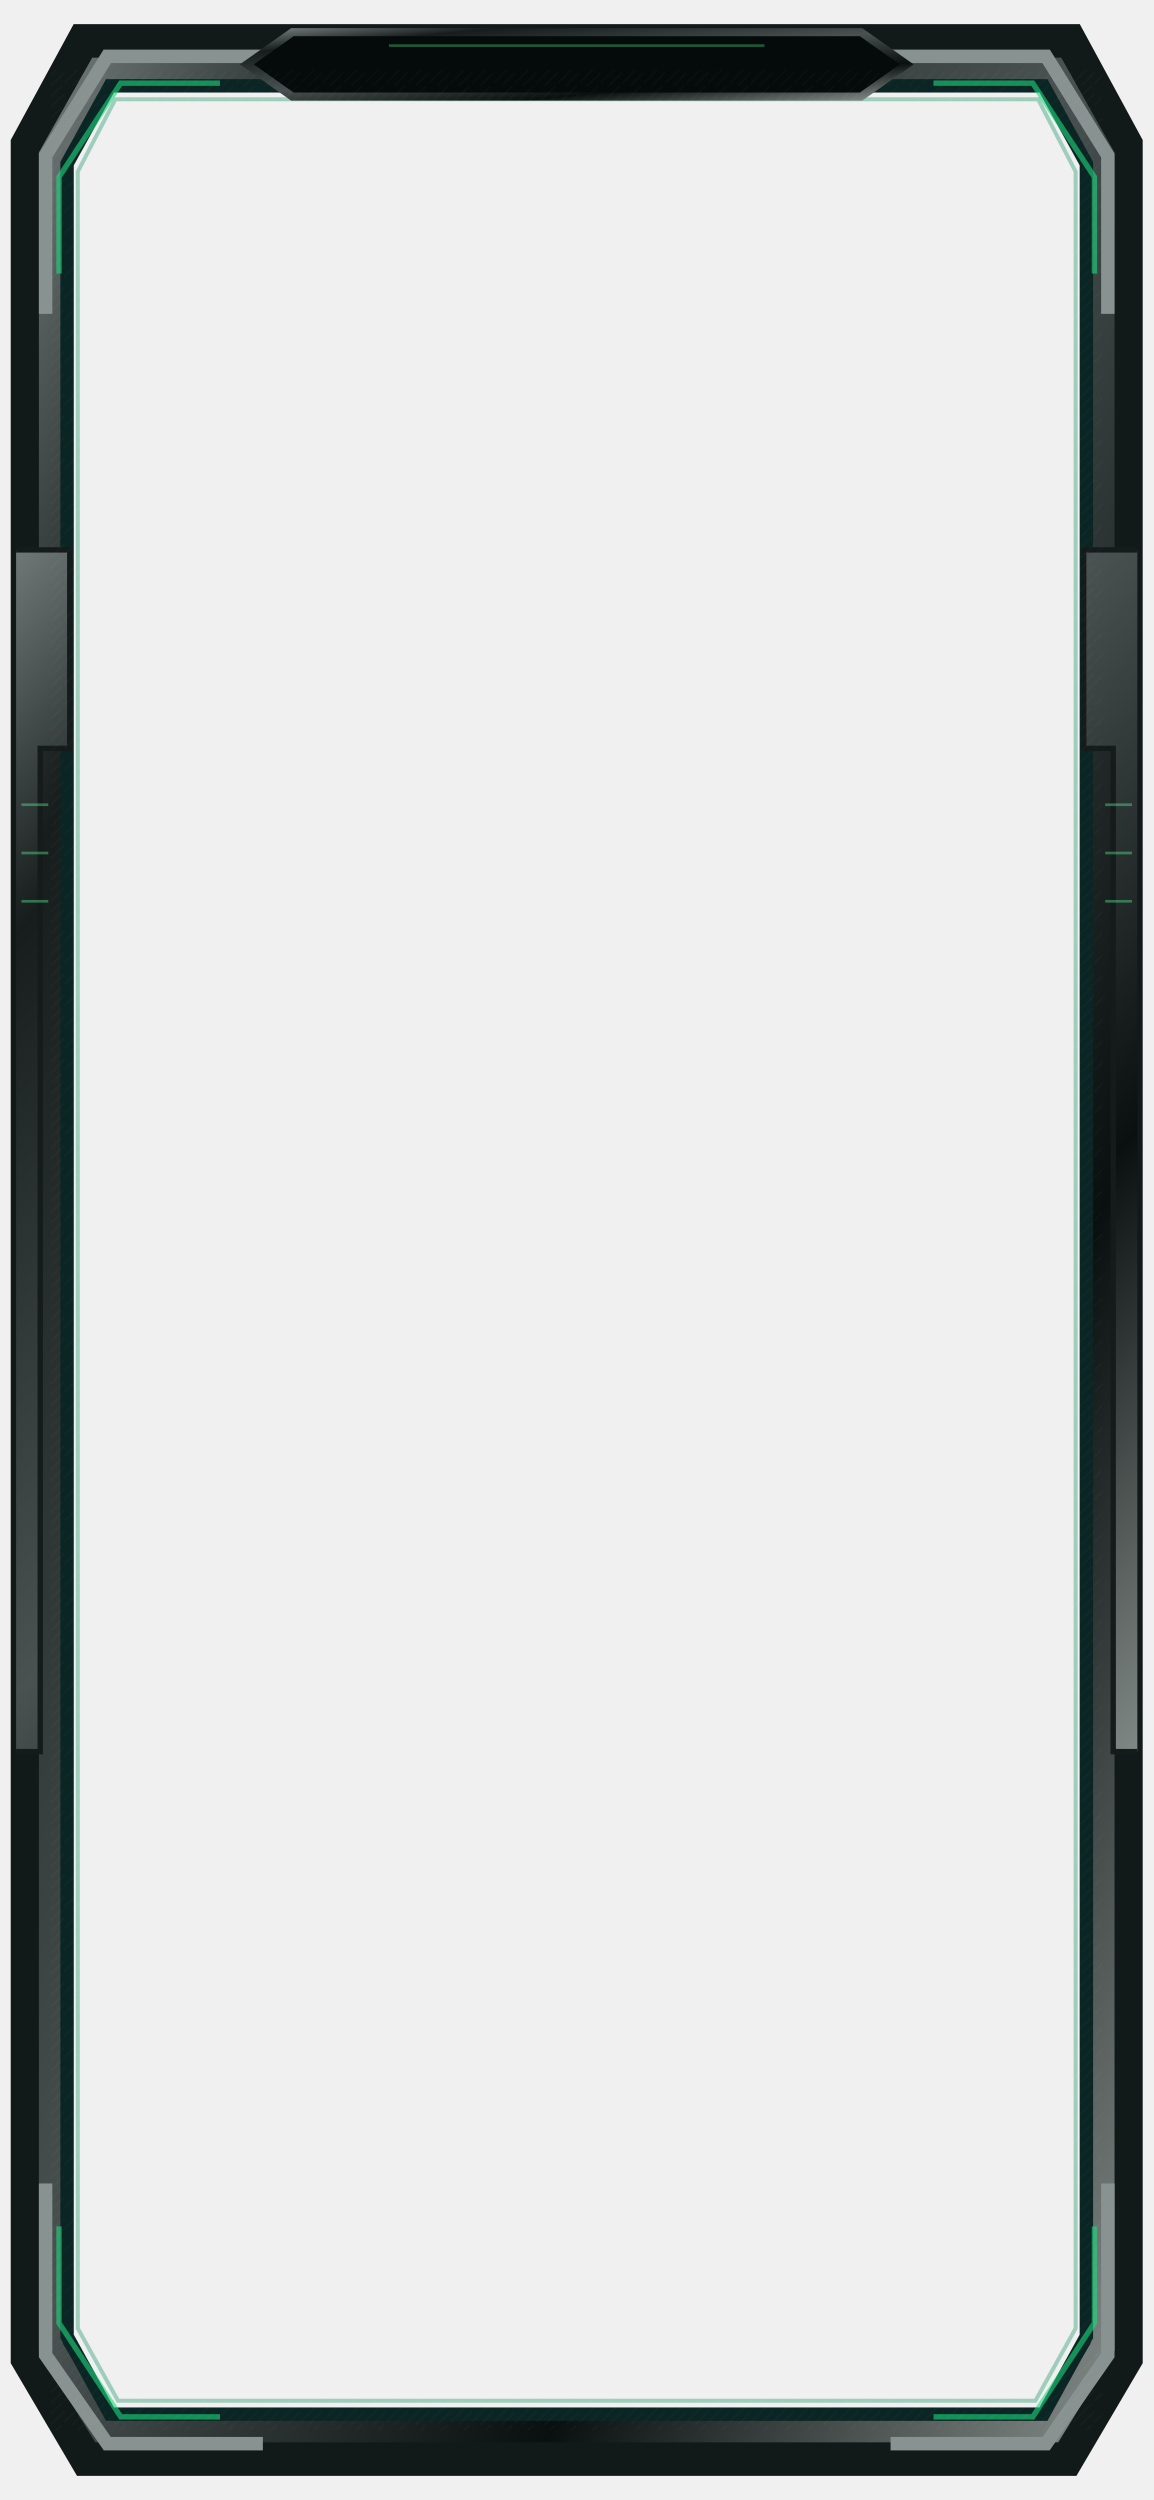
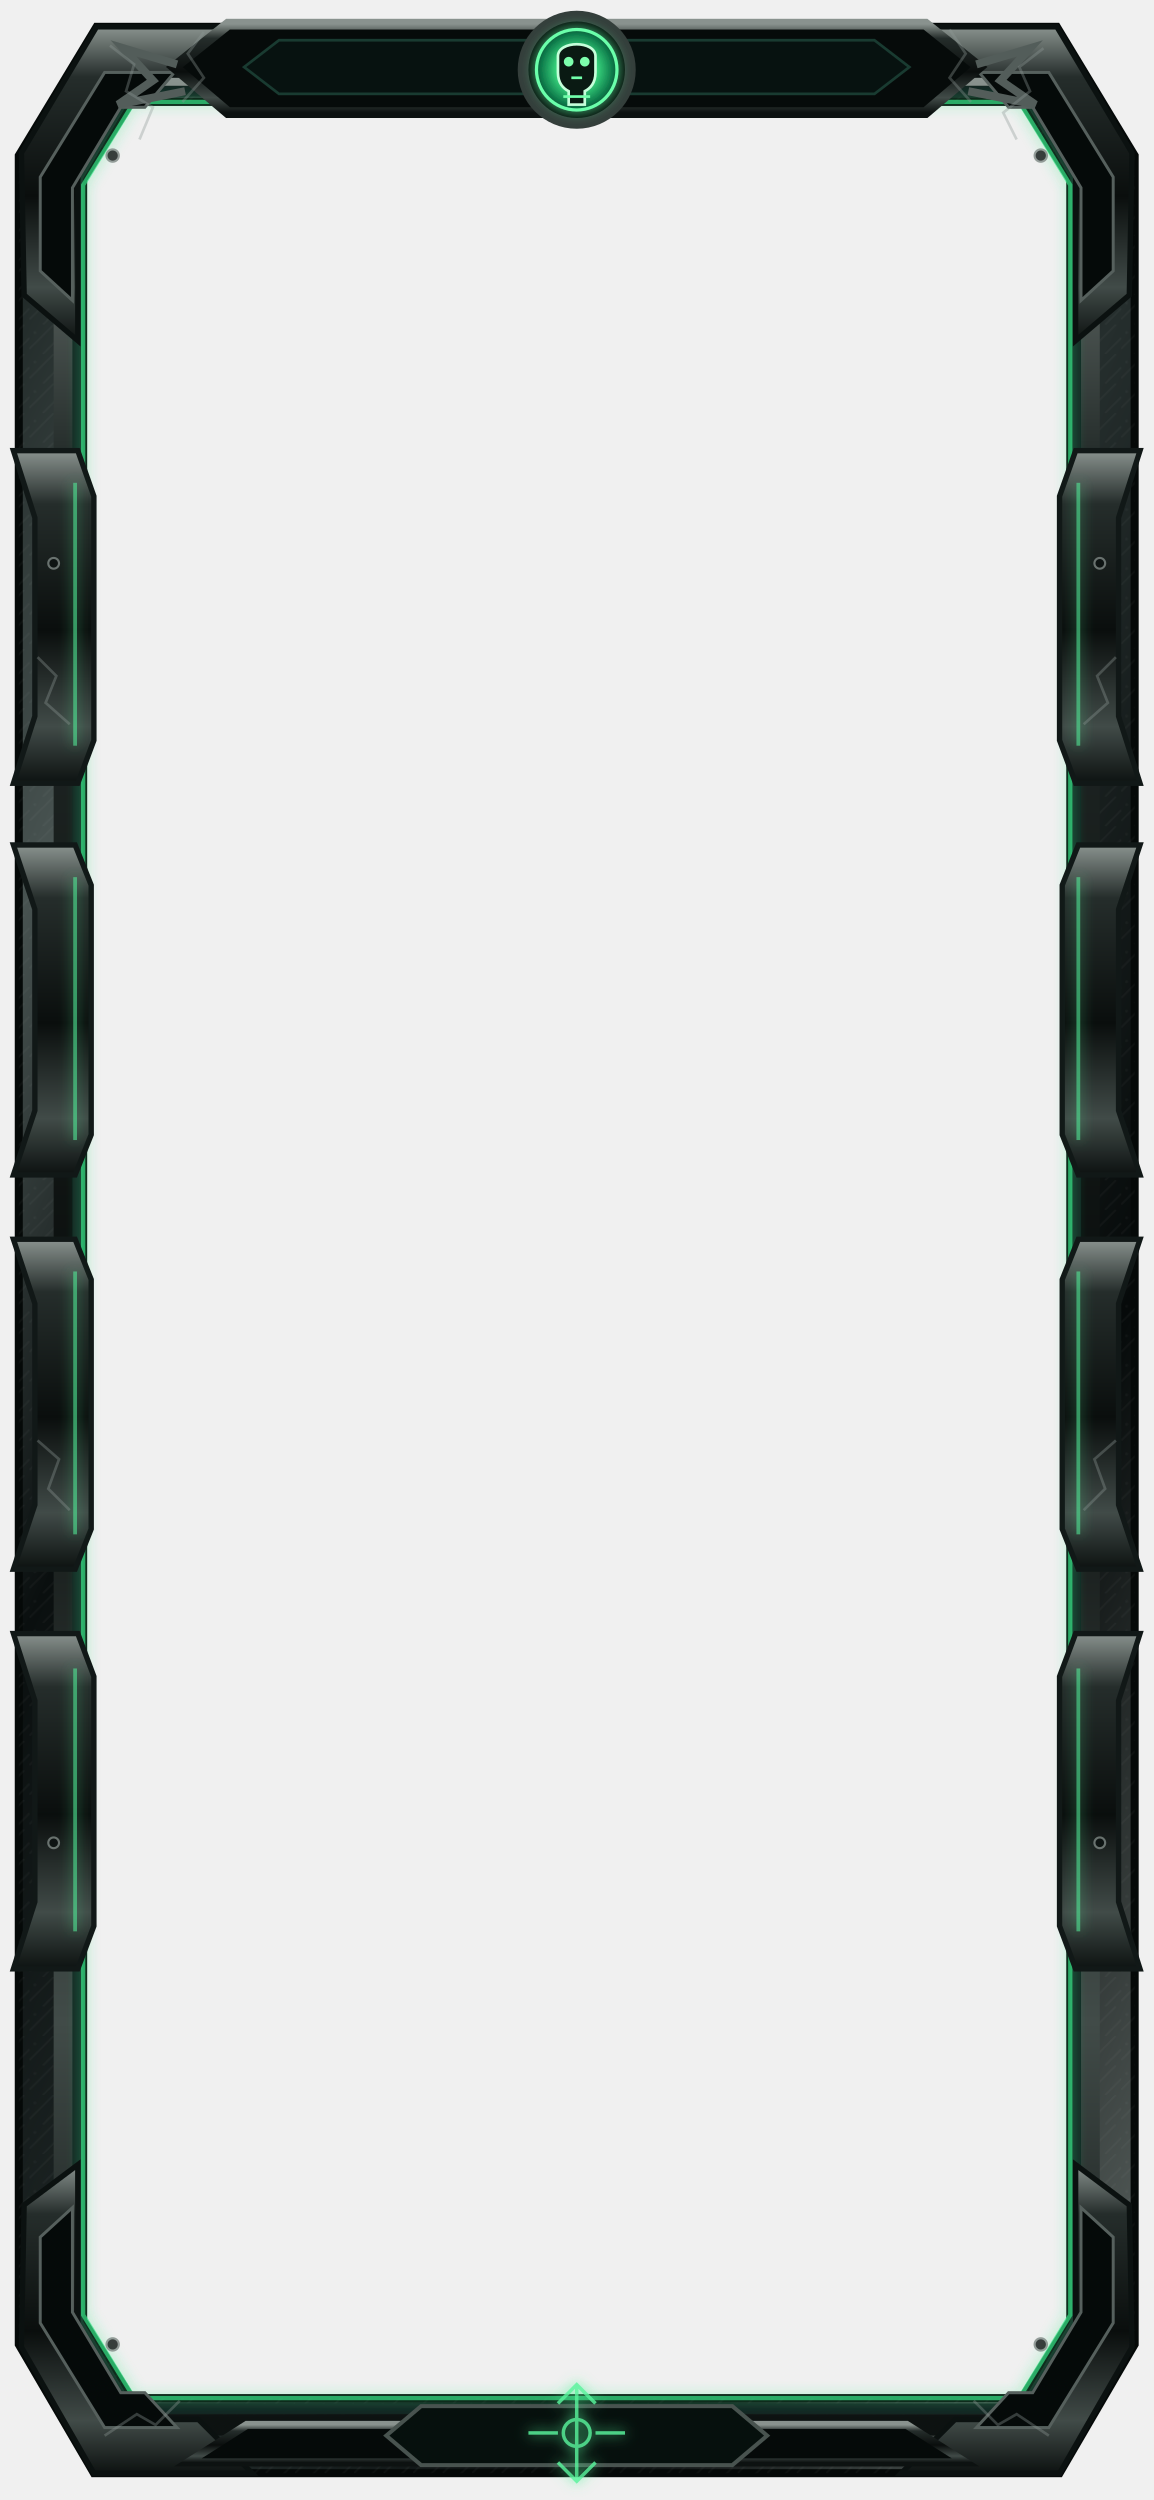
- <svg xmlns="http://www.w3.org/2000/svg" viewBox="0 0 430 932" preserveAspectRatio="none">
+ <svg xmlns="http://www.w3.org/2000/svg" viewBox="0 0 430 932" preserveAspectRatio="none" data-frame-style="graphical-v1">
  <defs>
-     <linearGradient id="m" x1="0" y1="0" x2="1" y2="1">
-       <stop stop-color="#6f7877" />
-       <stop offset=".16" stop-color="#171d1d" />
-       <stop offset=".48" stop-color="#495251" />
-       <stop offset=".74" stop-color="#0a0f0f" />
-       <stop offset="1" stop-color="#808885" />
+     <linearGradient id="iron" x1="0" y1="0" x2="1" y2="1">
+       <stop stop-color="#111918" />
+       <stop offset=".18" stop-color="#485351" />
+       <stop offset=".33" stop-color="#0a0f0f" />
+       <stop offset=".55" stop-color="#252e2d" />
+       <stop offset=".76" stop-color="#060a0a" />
+       <stop offset="1" stop-color="#606966" />
    </linearGradient>
-     <linearGradient id="g" x1="0" y1="0" x2="0" y2="1">
-       <stop stop-color="#6aff9d" />
-       <stop offset=".45" stop-color="#0d5a38" />
-       <stop offset="1" stop-color="#03130d" />
+     <linearGradient id="bevel" x1="0" y1="0" x2="0" y2="1">
+       <stop stop-color="#89928e" />
+       <stop offset=".16" stop-color="#252d2b" />
+       <stop offset=".54" stop-color="#0a0e0d" />
+       <stop offset=".83" stop-color="#414b48" />
+       <stop offset="1" stop-color="#0d1211" />
    </linearGradient>
-     <filter id="glow" x="-40%" y="-40%" width="180%" height="180%">
-       <feGaussianBlur stdDeviation="3" result="b" />
+     <linearGradient id="green" x1="0" y1="0" x2="1" y2="0">
+       <stop stop-color="#0b3a29" />
+       <stop offset=".24" stop-color="#4cf49a" />
+       <stop offset=".5" stop-color="#b0ffd0" />
+       <stop offset=".76" stop-color="#35d982" />
+       <stop offset="1" stop-color="#08271d" />
+     </linearGradient>
+     <radialGradient id="emerald" cx=".5" cy=".5" r=".65">
+       <stop stop-color="#b7ffd0" />
+       <stop offset=".25" stop-color="#4cff94" />
+       <stop offset=".68" stop-color="#0e7b4b" />
+       <stop offset="1" stop-color="#03100b" />
+     </radialGradient>
+     <pattern id="grain" width="11" height="11" patternUnits="userSpaceOnUse">
+       <path d="M0 9L9 0M5 11L11 5" stroke="#c9d2cf" stroke-opacity=".045" stroke-width=".7" />
+       <circle cx="2" cy="3" r=".55" fill="#fff" fill-opacity=".035" />
+     </pattern>
+     <filter id="glow" x="-80%" y="-80%" width="260%" height="260%">
+       <feGaussianBlur stdDeviation="2.4" result="b" />
      <feMerge>
        <feMergeNode in="b" />
        <feMergeNode in="SourceGraphic" />
      </feMerge>
    </filter>
-     <pattern id="scr" width="8" height="8" patternUnits="userSpaceOnUse">
-       <path d="M0 7L7 0M3 8L8 3" stroke="#fff" stroke-opacity=".035" stroke-width=".6" />
-     </pattern>
  </defs>
  <rect width="430" height="932" fill="none" />
-   <path d="M15 55L34 20H396L415 55V878L395 912H35L15 878Z" fill="none" stroke="#121919" stroke-width="22" />
-   <path d="M19 58L37 26H393L411 58V875L392 906H38L19 875Z" fill="none" stroke="url(#m)" stroke-width="9" />
-   <path d="M25 61L41 32H389L405 61V871L389 900H41L25 871Z" fill="none" stroke="#0a2523" stroke-width="5" />
-   <path d="M29 64L43 37H387L401 64V868L386 895H44L29 868Z" fill="none" stroke="#3da27d" stroke-opacity=".45" stroke-width="1.5" />
-   <path d="M17 117V58L40 21H98M413 117V58L390 21H332M17 814V878L40 911H98M413 814V878L390 911H332" fill="none" stroke="#889391" stroke-width="5" />
-   <path d="M22 102V66L45 31H82M408 102V66L385 31H348M22 830V866L45 901H82M408 830V866L385 901H348" fill="none" stroke="#1ed77e" stroke-opacity=".6" stroke-width="2" />
-   <path d="M6 205h20v74H15V653H6M424 205h-20v74h11V653h9" fill="url(#m)" stroke="#151b1a" stroke-width="2" />
-   <path d="M8 300h10M8 318h10M8 336h10M412 300h10M412 318h10M412 336h10" stroke="#55f59a" stroke-opacity=".4" />
-   <path d="M109 12h212l17 12-17 12H109L92 24Z" fill="#050b0a" stroke="url(#m)" stroke-width="3" />
-   <path d="M145 17h140" stroke="#48e58d" stroke-opacity=".35" />
-   <rect x="19" y="26" width="392" height="880" fill="url(#scr)" opacity=".65" pointer-events="none" />
+   <path d="M7 58L36 10H394L423 58V874L395 922H35L7 874Z          M31 67L49 38H381L399 67V865L381 894H49L31 865Z" fill="url(#iron)" fill-rule="evenodd" stroke="#050908" stroke-width="3" />
+   <path d="M7 58L36 10H394L423 58V874L395 922H35L7 874Z          M31 67L49 38H381L399 67V865L381 894H49L31 865Z" fill="url(#grain)" fill-rule="evenodd" opacity=".9" />
+   <path d="M24 63L45 28H385L406 63V869L385 904H45L24 869Z" fill="none" stroke="url(#bevel)" stroke-width="8" />
+   <path d="M29 66L48 34H382L401 66V866L382 898H48L29 866Z" fill="none" stroke="#132522" stroke-width="4" />
+   <path d="M31 69L50 38H380L399 69V863L380 894H50L31 863Z" fill="none" stroke="#35e889" stroke-opacity=".67" stroke-width="1.6" filter="url(#glow)" />
+   <g fill="url(#bevel)" stroke="#0b1110" stroke-width="2">
+     <path d="M8 57L36 10H91L73 28H48L29 61V127L9 110Z" />
+     <path d="M422 57L394 10H339L357 28H382L401 61V127L421 110Z" />
+     <path d="M8 875L35 922H94L74 902H48L29 870V807L9 822Z" />
+     <path d="M422 875L395 922H336L356 902H382L401 870V807L421 822Z" />
+   </g>
+   <g fill="#050a09" stroke="#56605d" stroke-width="1.1">
+     <path d="M15 66L39 27H65L54 40H45L27 70V112L15 101Z" />
+     <path d="M415 66L391 27H365L376 40H385L403 70V112L415 101Z" />
+     <path d="M15 866L39 905H66L54 892H45L27 862V823L15 834Z" />
+     <path d="M415 866L391 905H364L376 892H385L403 862V823L415 834Z" />
+   </g>
+   <g fill="url(#bevel)" stroke="#111817" stroke-width="2">
+     <path d="M5 168H29L35 185V276L29 292H5L13 267V193Z" />
+     <path d="M5 315H28L34 330V423L28 438H5L13 414V339Z" />
+     <path d="M5 462H28L34 477V570L28 585H5L13 561V486Z" />
+     <path d="M5 609H29L35 625V718L29 734H5L13 709V634Z" />
+     <path d="M425 168H401L395 185V276L401 292H425L417 267V193Z" />
+     <path d="M425 315H402L396 330V423L402 438H425L417 414V339Z" />
+     <path d="M425 462H402L396 477V570L402 585H425L417 561V486Z" />
+     <path d="M425 609H401L395 625V718L401 734H425L417 709V634Z" />
+   </g>
+   <g stroke="#53ef99" stroke-opacity=".56" stroke-width="1.4" filter="url(#glow)">
+     <path d="M28 180V278M28 327V425M28 474V572M28 622V720" />
+     <path d="M402 180V278M402 327V425M402 474V572M402 622V720" />
+   </g>
+   <path d="M85 9H345L365 25L345 42H85L65 25Z" fill="#060b0a" stroke="url(#bevel)" stroke-width="4" />
+   <path d="M104 15H326L339 25L326 35H104L91 25Z" fill="#071210" stroke="#193b31" />
+   <path d="M112 20H318" stroke="url(#green)" stroke-width="1.5" opacity=".75" filter="url(#glow)" />
+   <path d="M66 24L46 18L57 30L44 39L69 34M364 24L384 18L373 30L386 39L361 34" fill="none" stroke="#535d5a" stroke-width="3" />
+   <g transform="translate(215 26)">
+     <circle r="20" fill="#040a08" stroke="#343e3b" stroke-width="4" />
+     <circle r="15" fill="url(#emerald)" stroke="#6affaa" stroke-width="1.2" filter="url(#glow)" />
+     <path d="M-7-5C-7-11 7-11 7-5V1C7 5 5 7 3 8V13H-3V8C-5 7-7 5-7 1Z" fill="#0a1a13" stroke="#c4ffda" stroke-width="1" />
+     <circle cx="-3" cy="-3" r="1.8" fill="#7dffad" />
+     <circle cx="3" cy="-3" r="1.8" fill="#7dffad" />
+     <path d="M-2 3H2M-5 10H5" stroke="#72ffab" stroke-width="1" />
+   </g>
+   <path d="M92 904H338L360 918H70Z" fill="#050a09" stroke="url(#bevel)" stroke-width="3" />
+   <path d="M157 897H273L286 908L273 919H157L144 908Z" fill="#06100d" stroke="#48534f" stroke-width="1.5" />
+   <g transform="translate(215 907)" stroke="#58f39b" fill="none" stroke-width="1.3" filter="url(#glow)" opacity=".85">
+     <circle r="5" />
+     <path d="M0-18V18M-7-11L0-18L7-11M-7 11L0 18L7 11M-18 0H-7M7 0H18" />
+   </g>
+   <g fill="#0b1110" stroke="#7d8783" stroke-width=".8" opacity=".8">
+     <circle cx="42" cy="58" r="2.3" />
+     <circle cx="388" cy="58" r="2.3" />
+     <circle cx="42" cy="874" r="2.3" />
+     <circle cx="388" cy="874" r="2.3" />
+     <circle cx="20" cy="210" r="2" />
+     <circle cx="20" cy="687" r="2" />
+     <circle cx="410" cy="210" r="2" />
+     <circle cx="410" cy="687" r="2" />
+   </g>
+   <g class="frame-cracks" fill="none" stroke="#8f9a96" stroke-opacity=".36" stroke-width="1">
+     <path d="M41 17L50 24L47 34L57 40L52 52M76 12L70 20L76 29L68 38" />
+     <path d="M389 18L380 25L384 34L374 42L379 52M354 11L360 20L354 29L362 38" />
+     <path d="M14 245L21 252L17 262L26 270M14 537L22 544L18 555L26 563" />
+     <path d="M416 245L409 252L413 262L404 270M416 537L408 544L412 555L404 563" />
+     <path d="M39 908L51 900L58 904L67 895M391 908L379 900L372 904L363 895" />
+   </g>
</svg>
